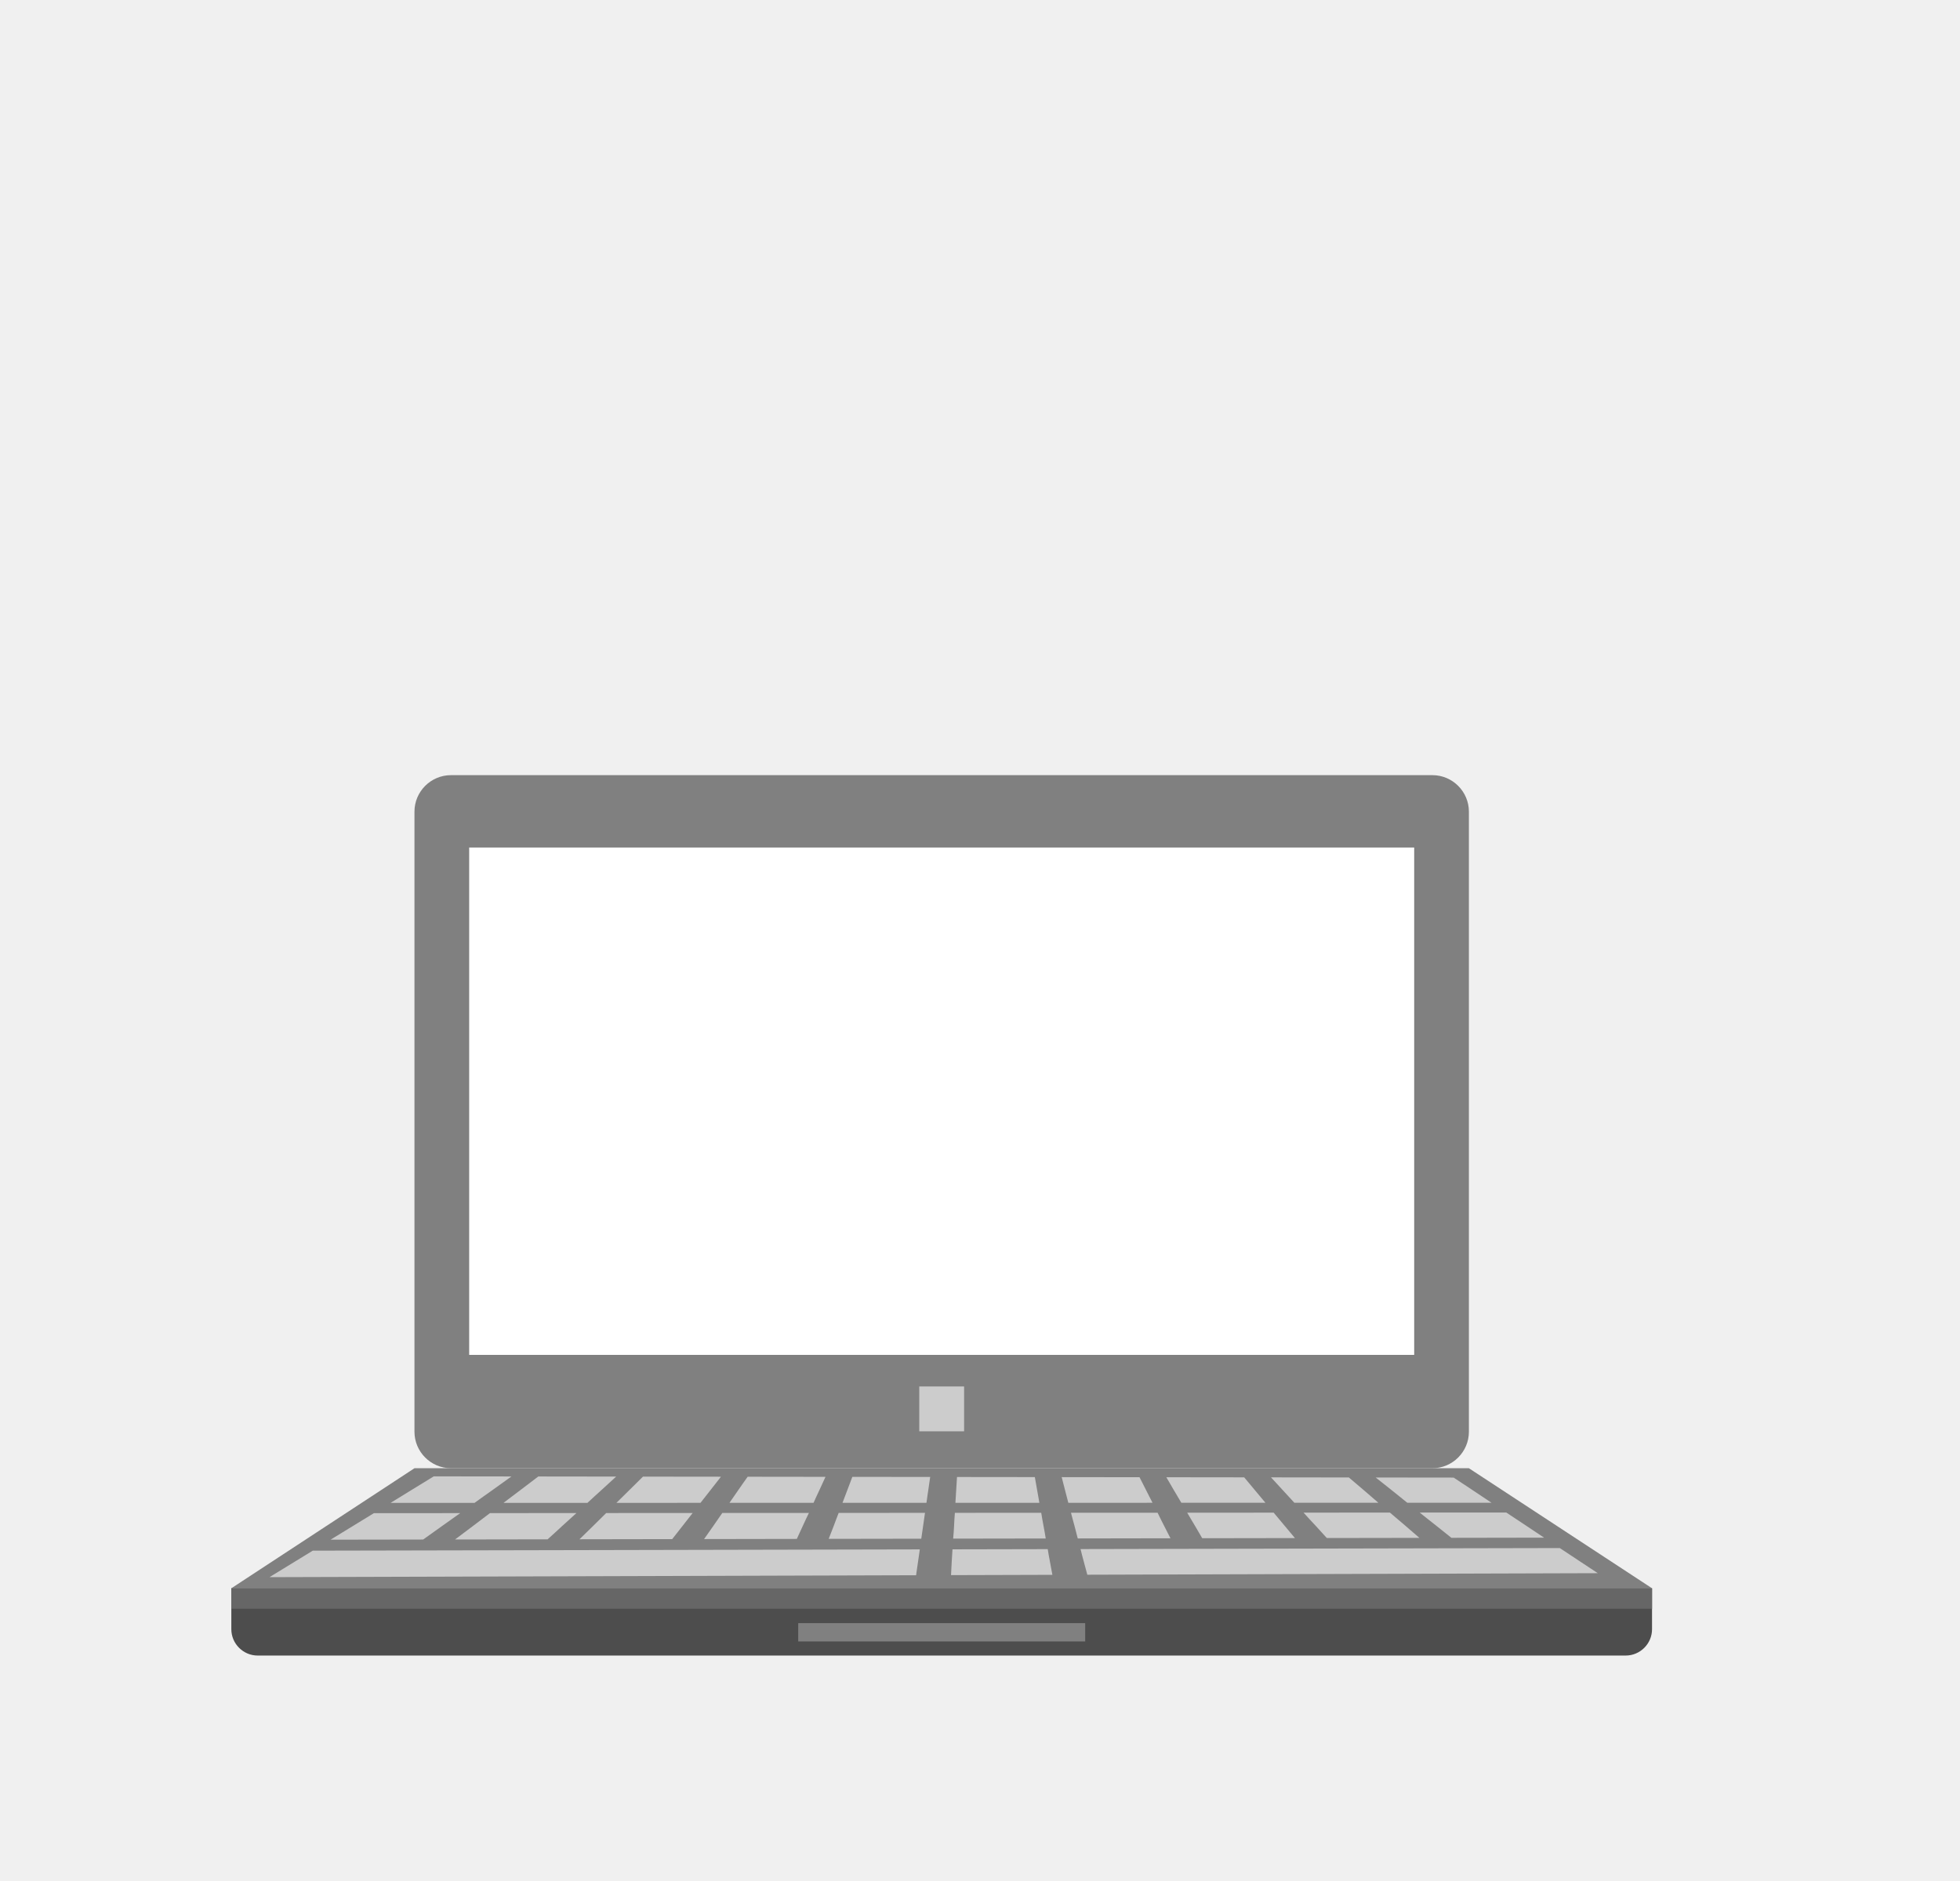
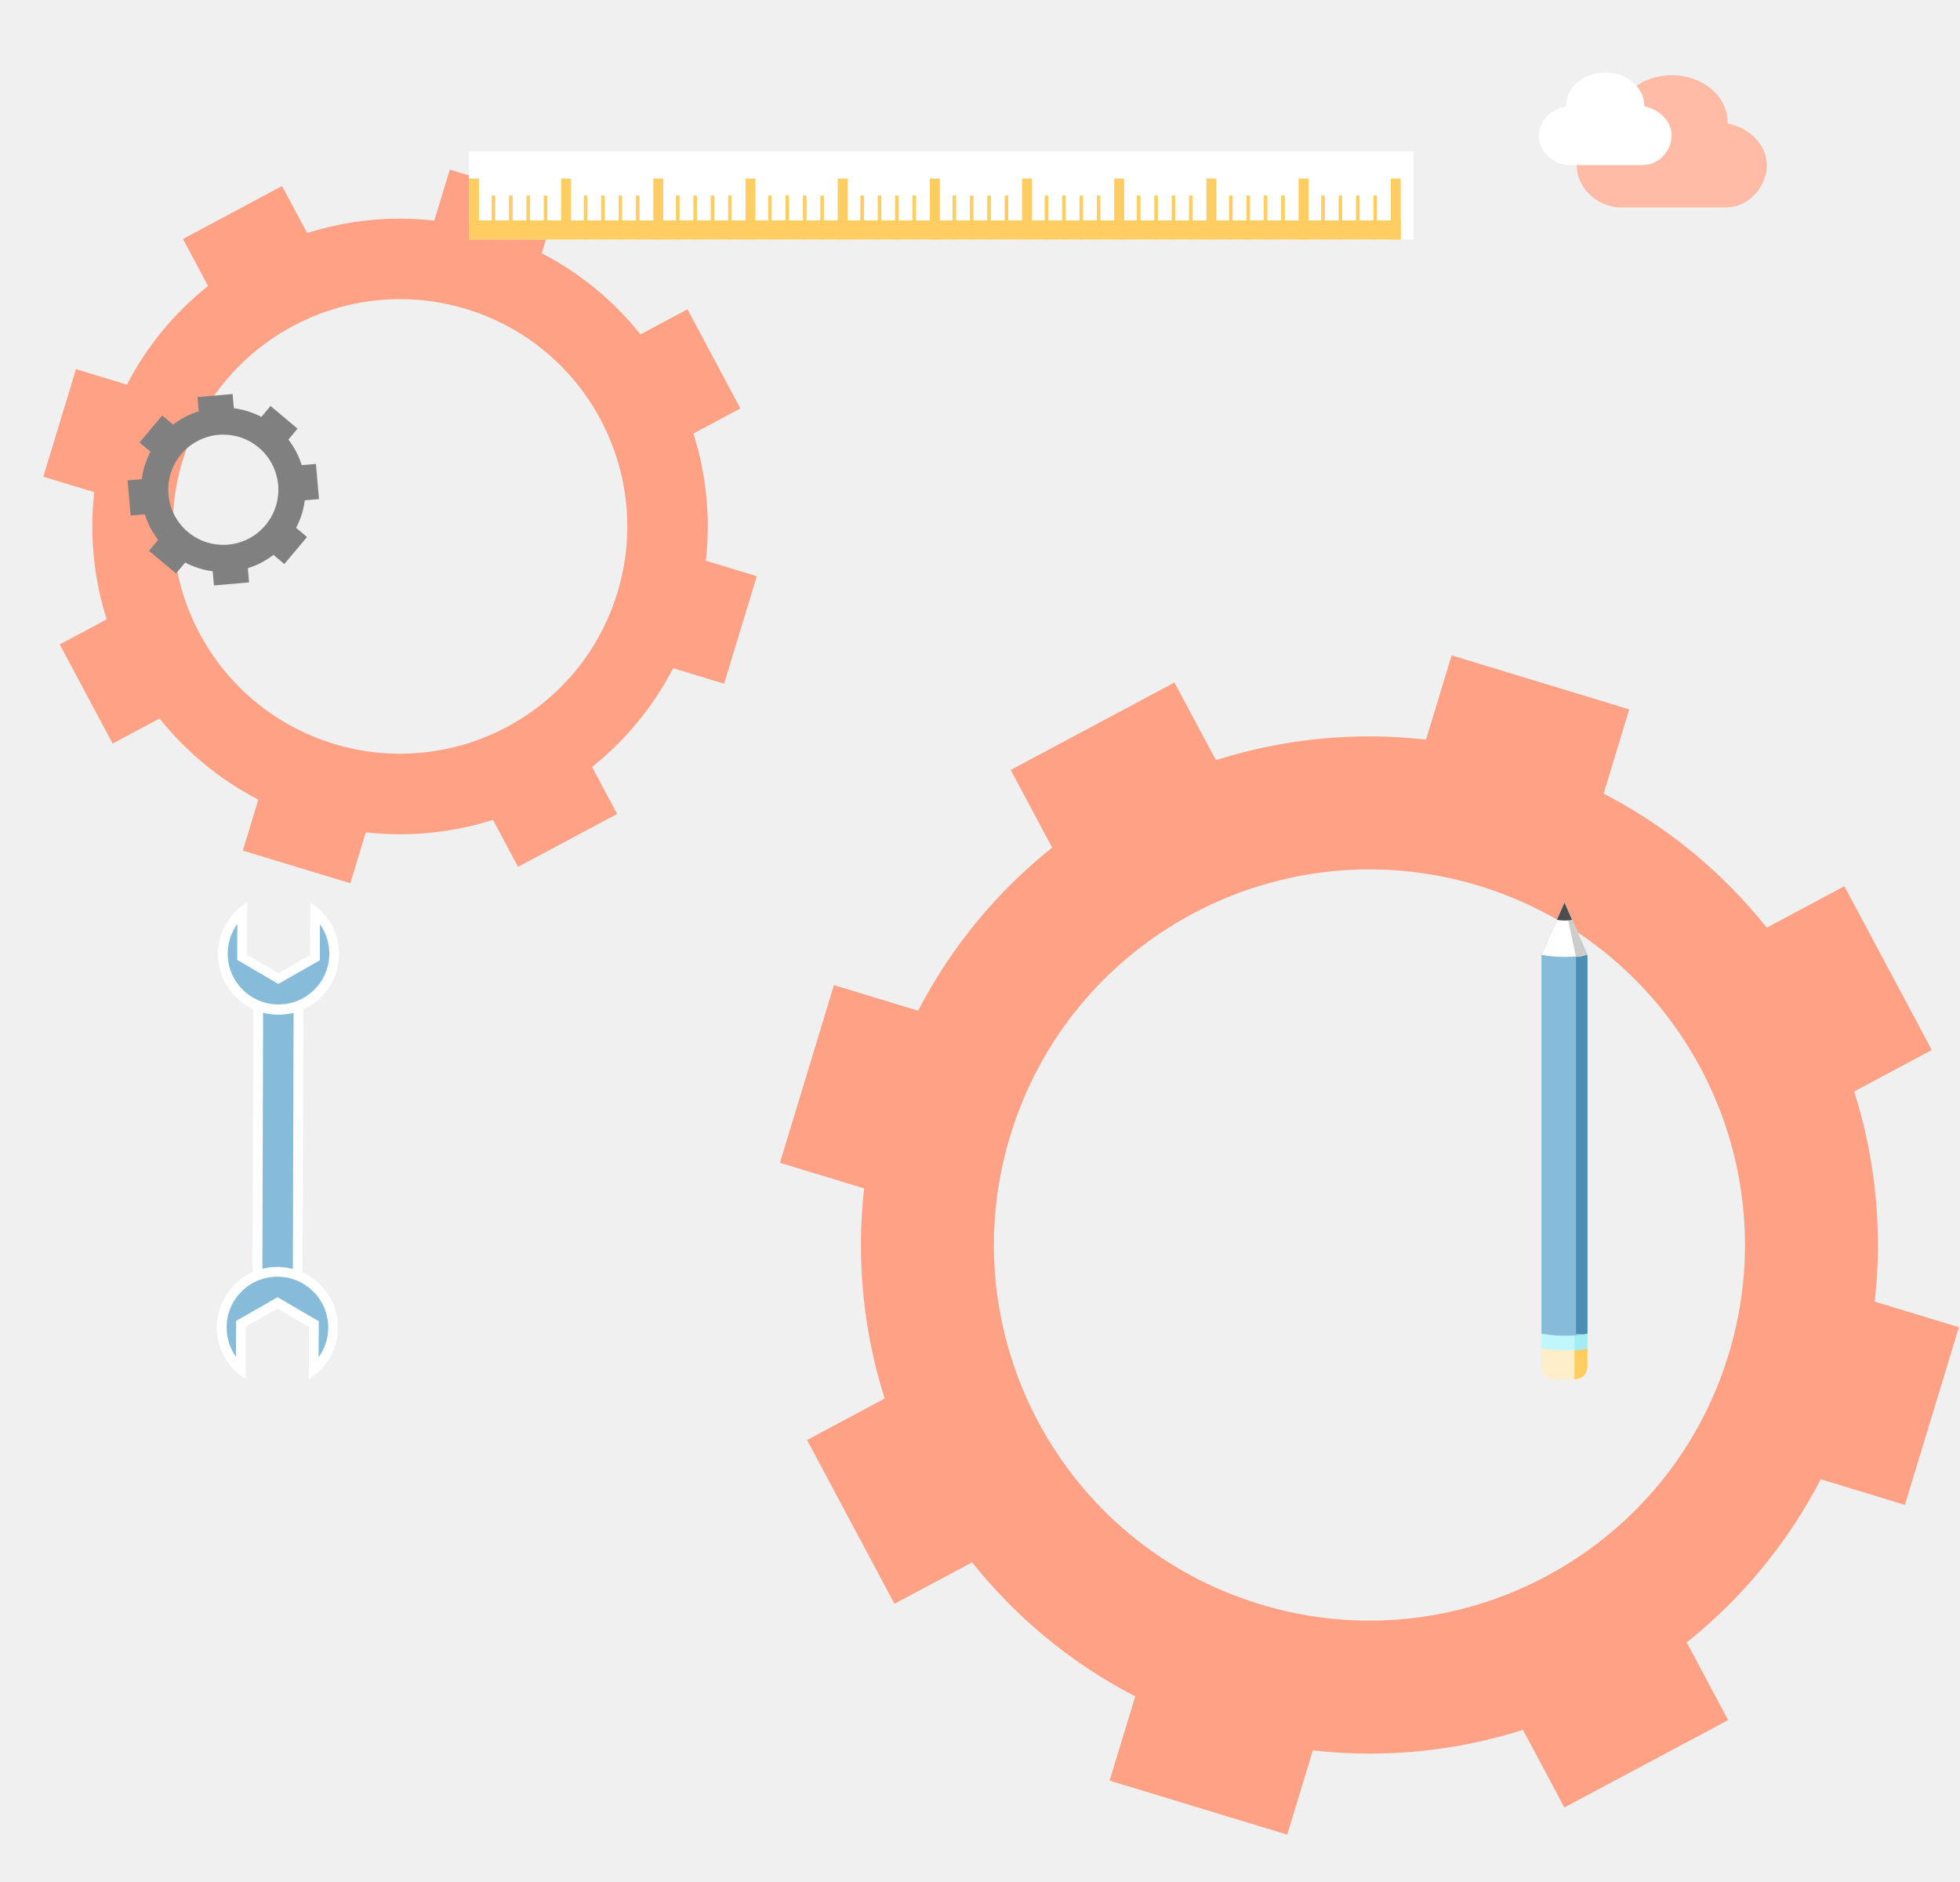
- <svg xmlns="http://www.w3.org/2000/svg" width="100%" height="100%" viewBox="0 0 693 665" version="1.1" xml:space="preserve" style="fill-rule:evenodd;clip-rule:evenodd;stroke-linejoin:round;stroke-miterlimit:1.414;">
-   <g transform="matrix(1,0,0,1,-67.0075,-60.6647)">
-     <path d="M226.447,334.71L573.472,334.71C580.566,334.71 586.368,340.513 586.368,347.606L586.368,566.841C586.368,573.934 580.566,579.737 573.472,579.737L226.447,579.737C219.354,579.737 213.551,573.934 213.551,566.841L213.551,347.606C213.551,340.513 219.354,334.71 226.447,334.71" style="fill:rgb(128,128,128);" />
-   </g>
-   <g transform="matrix(1,0,0,1,-67.0075,-60.6647)">
-     <rect x="232.895" y="360.294" width="334.129" height="179.373" style="fill:white;" />
-   </g>
-   <g transform="matrix(1,0,0,1,-67.0075,-60.6647)">
-     <rect x="392.032" y="550.834" width="15.854" height="15.854" style="fill:rgb(204,204,204);" />
-   </g>
-   <g transform="matrix(1,0,0,1,-67.0075,-60.6647)">
-     <path d="M213.552,579.737L586.369,579.737L651.121,622.179L148.799,622.179L213.552,579.737Z" style="fill:rgb(128,128,128);" />
-   </g>
-   <g transform="matrix(1,0,0,1,-67.0075,-60.6647)">
-     <path d="M148.799,622.181L651.121,622.181L651.121,636.644C651.121,641.769 646.927,645.963 641.801,645.963L158.119,645.963C152.993,645.963 148.799,641.769 148.799,636.644L148.799,622.181Z" style="fill:rgb(77,77,77);" />
-   </g>
-   <g transform="matrix(1,0,0,1,-67.0075,-60.6647)">
-     <rect x="349.227" y="634.504" width="101.465" height="6.47" style="fill:rgb(128,128,128);" />
-   </g>
-   <g transform="matrix(1,0,0,1,-67.0075,-60.6647)">
-     <rect x="148.799" y="622.181" width="502.322" height="7.23" style="fill:rgb(102,102,102);" />
-   </g>
-   <g transform="matrix(1,0,0,1,-67.0075,-60.6647)">
-     <path d="M228.809,604.24L227.893,604.928L228.809,604.927L228.809,604.24ZM228.809,595.612L228.809,596.259C226.915,597.598 225.041,598.932 223.15,600.28C220.979,601.826 218.829,603.392 216.621,604.946C205.679,604.967 194.783,604.981 183.886,605C186.469,603.438 189.006,601.877 191.542,600.316C194.079,598.756 196.614,597.19 199.198,595.626C209.038,595.623 218.923,595.616 228.809,595.612M228.809,582.622L228.809,591.984C220.897,591.984 212.992,591.986 205.116,591.983C207.604,590.423 210.188,588.861 212.723,587.301C215.259,585.739 217.796,584.175 220.379,582.61L228.809,582.622ZM177.593,608.881L228.809,608.776L228.809,618.054C206.633,618.12 184.457,618.185 162.283,618.25C164.866,616.689 167.402,615.129 169.938,613.567C172.474,612.007 175.01,610.445 177.593,608.881M228.809,596.259L229.725,595.612L228.809,595.612L228.809,596.259ZM246.445,595.6L246.445,604.897L228.809,604.927L228.809,604.24C230.574,602.918 232.342,601.6 234.093,600.27C236.123,598.727 238.179,597.158 240.246,595.604L246.445,595.6ZM246.445,590.905C245.973,591.263 245.502,591.622 245.036,591.98L246.445,591.98L246.445,590.905ZM246.445,582.643L246.445,583.646C244.726,584.873 243.033,586.102 241.326,587.318C239.129,588.883 236.911,590.427 234.797,591.983L228.809,591.984L228.809,582.622C234.688,582.631 240.567,582.637 246.445,582.643M228.809,608.776L246.445,608.74L246.445,618.002L228.809,618.054L228.809,608.776ZM479.396,582.927C488.554,582.938 497.712,582.949 506.917,582.96C508.186,584.464 509.44,585.969 510.674,587.457C511.928,588.967 513.211,590.451 514.432,591.952C504.523,591.952 494.566,591.955 484.704,591.955C483.81,590.451 482.926,588.963 482.026,587.447C481.142,585.959 480.288,584.435 479.396,582.927M442.387,582.881C451.545,582.892 460.75,582.902 469.909,582.916C470.707,584.427 471.44,585.942 472.21,587.439C472.99,588.954 473.713,590.451 474.511,591.955C464.555,591.958 454.645,591.958 444.735,591.958C444.36,590.447 443.961,588.94 443.561,587.426C443.163,585.919 442.762,584.399 442.387,582.881M405.377,582.839C414.536,582.848 423.694,582.859 432.899,582.87C433.182,584.388 433.441,585.909 433.698,587.418C433.957,588.935 434.262,590.447 434.497,591.958C424.586,591.963 414.724,591.963 404.814,591.966C404.908,590.443 405.002,588.922 405.096,587.403C405.189,585.886 405.284,584.36 405.377,582.839M368.369,582.792C377.527,582.802 386.686,582.813 395.891,582.824C395.656,584.353 395.444,585.873 395.233,587.397C395.022,588.92 394.763,590.44 394.576,591.963C384.665,591.966 374.756,591.966 364.893,591.969C365.456,590.44 366.069,588.912 366.631,587.386C367.195,585.857 367.805,584.325 368.369,582.792M331.36,582.746C340.518,582.756 349.723,582.77 358.881,582.781C358.176,584.317 357.471,585.849 356.768,587.379C356.064,588.911 355.312,590.437 354.655,591.969C344.698,591.972 334.788,591.969 324.925,591.972C325.957,590.437 327.037,588.899 328.119,587.361C329.197,585.828 330.232,584.289 331.36,582.746M294.35,582.703C303.508,582.714 312.714,582.724 321.919,582.735C320.698,584.278 319.477,585.818 318.303,587.357C317.129,588.896 315.861,590.433 314.686,591.972C304.777,591.976 294.868,591.976 284.957,591.98C286.507,590.433 288.105,588.89 289.654,587.346C291.205,585.802 292.753,584.25 294.35,582.703M486.769,595.462C496.961,595.455 507.153,595.448 517.344,595.444C518.565,596.945 519.832,598.442 521.101,599.942C522.369,601.439 523.638,602.932 524.859,604.432C513.916,604.451 502.973,604.469 492.077,604.485C491.231,602.982 490.31,601.47 489.447,599.977C488.573,598.466 487.616,596.966 486.769,595.462M445.674,595.483C455.866,595.479 466.058,595.472 476.295,595.469C477,596.976 477.8,598.484 478.55,599.988C479.302,601.496 480.1,603 480.852,604.504C469.909,604.525 458.965,604.543 448.07,604.56C447.694,603.046 447.292,601.531 446.895,600.027C446.495,598.51 446.05,596.998 445.674,595.483M404.626,595.508C414.77,595.501 424.962,595.498 435.154,595.49C435.389,597.009 435.67,598.524 435.952,600.038C436.234,601.552 436.516,603.064 436.75,604.578C425.808,604.596 414.912,604.614 404.016,604.632C404.157,603.114 404.274,601.593 404.344,600.074C404.414,598.556 404.485,597.034 404.626,595.508M363.532,595.533C373.722,595.526 383.868,595.522 394.059,595.515C393.824,597.041 393.613,598.56 393.402,600.088C393.191,601.607 392.979,603.132 392.744,604.653C381.801,604.671 370.905,604.689 360.008,604.707C360.62,603.178 361.205,601.658 361.793,600.124C362.378,598.6 362.92,597.066 363.532,595.533M322.389,595.554C332.58,595.552 342.772,595.548 353.011,595.541C352.259,597.073 351.556,598.606 350.85,600.138C350.147,601.667 349.442,603.196 348.737,604.724C337.793,604.746 326.851,604.761 315.955,604.782C317.035,603.242 318.134,601.715 319.196,600.174C320.247,598.643 321.309,597.094 322.389,595.554M281.341,595.58C291.485,595.576 301.724,595.569 311.915,595.565C310.694,597.105 309.503,598.636 308.299,600.184C307.109,601.715 305.905,603.263 304.683,604.8C293.74,604.821 282.797,604.839 271.901,604.856C273.497,603.309 275.06,601.776 276.644,600.219C278.205,598.685 279.745,597.13 281.341,595.58M403.781,608.41C415.005,608.388 426.183,608.364 437.455,608.339C437.69,609.857 437.972,611.372 438.254,612.883C438.536,614.397 438.817,615.912 439.099,617.424C427.123,617.459 415.194,617.494 403.264,617.53C403.358,616.012 403.429,614.493 403.498,612.972C403.569,611.453 403.686,609.935 403.781,608.41M246.445,583.646C246.913,583.312 247.382,582.978 247.854,582.645L246.445,582.643L246.445,583.646ZM246.445,591.98L246.445,590.905C248.016,589.715 249.609,588.525 251.188,587.325C253.219,585.783 255.275,584.214 257.341,582.656C266.499,582.668 275.658,582.677 284.863,582.692C283.172,584.242 281.482,585.79 279.791,587.336C278.1,588.883 276.362,590.429 274.719,591.976C265.281,591.979 255.842,591.98 246.445,591.98M246.445,604.897L246.445,595.6C254.558,595.595 262.66,595.593 270.821,595.587C269.082,597.137 267.392,598.687 265.702,600.234C264.011,601.781 262.367,603.324 260.629,604.875L246.445,604.897ZM553.883,608.097L553.883,617.081L541.672,617.117C511.616,617.206 481.509,617.299 451.451,617.387C451.029,615.877 450.653,614.365 450.23,612.854C449.808,611.343 449.431,609.832 449.056,608.317C477.283,608.257 505.508,608.198 533.735,608.139L553.883,608.097ZM553.883,595.423L553.883,604.383L536.13,604.411C534.769,602.918 533.42,601.412 532.044,599.927C530.649,598.422 529.227,596.933 527.911,595.437C536.544,595.43 545.211,595.427 553.883,595.423M553.883,591.535C552.341,590.182 550.764,588.83 549.187,587.478C547.451,585.992 545.664,584.499 543.927,583.006C534.722,582.995 525.563,582.984 516.405,582.969C517.814,584.47 519.163,585.98 520.538,587.465C521.932,588.969 523.309,590.455 524.67,591.952C534.377,591.948 544.131,591.948 553.883,591.948L553.883,591.535ZM553.883,583.017L553.883,583.389L553.413,583.016L553.883,583.017ZM246.445,608.74L284.863,608.66C320.604,608.585 356.392,608.51 392.227,608.434C391.993,609.96 391.781,611.484 391.57,613.004C391.358,614.528 391.1,616.048 390.913,617.569C352.776,617.683 314.639,617.798 276.55,617.912L246.445,618.002L246.445,608.74ZM568.959,595.412C579.151,595.409 589.343,595.401 599.581,595.394C601.788,596.877 604.051,598.351 606.297,599.843C608.512,601.312 610.759,602.801 612.967,604.283C602.023,604.304 591.08,604.322 580.184,604.34C578.306,602.849 576.436,601.355 574.596,599.882C572.726,598.384 570.791,596.901 568.959,595.412M553.883,583.389C555.606,584.759 557.329,586.124 559.049,587.486C560.928,588.971 562.76,590.458 564.591,591.944C574.502,591.944 584.412,591.944 594.368,591.941C592.161,590.458 589.946,588.987 587.699,587.496C585.485,586.026 583.237,584.535 580.983,583.049L553.883,583.017L553.883,583.389ZM553.883,591.948L553.883,591.535L554.354,591.948L553.883,591.948ZM553.883,604.383L553.883,595.423L558.439,595.42C560.177,596.912 561.939,598.383 563.7,599.891C565.414,601.361 567.175,602.868 568.866,604.358L553.883,604.383ZM553.883,617.081L553.883,608.097L618.509,607.961C620.763,609.447 622.972,610.926 625.225,612.405C627.48,613.886 629.686,615.367 631.942,616.845C605.912,616.926 579.882,617.004 553.883,617.081" style="fill:rgb(204,204,204);" />
-   </g>
+ <svg xmlns="http://www.w3.org/2000/svg" width="100%" height="100%" viewBox="0 0 520 499" version="1.1" xml:space="preserve" style="fill-rule:evenodd;clip-rule:evenodd;stroke-linejoin:round;stroke-miterlimit:1.414;">
+   <path d="M279.137,224.821l-10.991,-20.593l43.444,-23.193l11.005,20.595c13.025,-4.137 26.747,-6.314 40.725,-6.304l0,35.28c-42.719,-0.015 -82.23,27.668 -95.3,70.66c-16,52.633 13.694,108.269 66.326,124.27c9.645,2.932 19.391,4.324 28.974,4.327l0,35.284c-4.98,-0.003 -9.992,-0.284 -15.016,-0.853l-6.793,22.345l-47.124,-14.326l6.793,-22.345c-17.097,-8.844 -31.713,-21.054 -43.273,-35.547l-20.605,10.987l-23.185,-43.45l20.595,-10.999c-5.613,-17.664 -7.612,-36.607 -5.452,-55.737l-22.339,-6.791l14.327,-47.129l22.34,6.79c8.849,-17.089 21.054,-31.712 35.549,-43.271M363.32,195.326c4.979,0.004 9.989,0.285 15.011,0.855l6.792,-22.345l47.124,14.326l-6.792,22.344c17.09,8.842 31.719,21.056 43.278,35.55l20.592,-10.989l23.193,43.45l-20.592,10.991c5.607,17.671 7.608,36.612 5.449,55.742l22.338,6.791l-14.326,47.123l-22.337,-6.79c-8.854,17.095 -21.058,31.72 -35.552,43.279l10.99,20.599l-43.452,23.186l-10.991,-20.592c-13.027,4.134 -26.751,6.31 -40.725,6.301l0,-35.284c42.719,0.014 82.233,-27.666 95.301,-70.654c16.001,-52.637 -13.7,-108.277 -66.331,-124.277c-9.643,-2.931 -19.387,-4.323 -28.97,-4.326l0,-35.28Z" style="fill:#ffa185;fill-rule:nonzero;" />
+   <path d="M55.191,75.843l-6.652,-12.462l26.292,-14.037l6.66,12.464c7.882,-2.504 16.186,-3.821 24.646,-3.815l0,21.351c-25.853,-0.009 -49.765,16.743 -57.674,42.762c-9.683,31.852 8.287,65.522 40.14,75.205c5.836,1.775 11.734,2.617 17.534,2.618l0,21.354c-3.014,-0.003 -6.047,-0.172 -9.088,-0.516l-4.11,13.522l-28.518,-8.669l4.11,-13.523c-10.347,-5.352 -19.192,-12.741 -26.188,-21.513l-12.47,6.649l-14.031,-26.295l12.463,-6.656c-3.396,-10.689 -4.606,-22.154 -3.298,-33.731l-13.519,-4.109l8.67,-28.522l13.519,4.11c5.356,-10.342 12.742,-19.192 21.514,-26.187M106.137,57.993c3.012,0.003 6.044,0.173 9.084,0.517l4.111,-13.522l28.519,8.669l-4.112,13.522c10.343,5.352 19.196,12.743 26.192,21.514l12.462,-6.65l14.035,26.296l-12.462,6.651c3.395,10.694 4.605,22.157 3.299,33.734l13.517,4.109l-8.669,28.519l-13.518,-4.109c-5.358,10.344 -12.744,19.195 -21.515,26.191l6.65,12.466l-26.296,14.032l-6.651,-12.462c-7.884,2.502 -16.19,3.819 -24.646,3.813l0,-21.354c25.852,0.009 49.765,-16.743 57.674,-42.758c9.684,-31.855 -8.292,-65.526 -40.142,-75.209c-5.836,-1.774 -11.733,-2.616 -17.532,-2.618l0,-21.351Z" style="fill:#ffa185;fill-rule:nonzero;" />
+   <rect x="124.415" y="40.138" width="250.597" height="23.378" style="fill:#fff;" />
+   <rect x="124.416" y="58.469" width="247.206" height="5.048" style="fill:#ffcd61;" />
+   <rect x="124.416" y="47.358" width="2.644" height="16.158" style="fill:#ffcd61;" />
+   <rect x="130.43" y="51.864" width="0.953" height="11.652" style="fill:#ffcd61;" />
+   <rect x="135.04" y="51.864" width="0.953" height="11.652" style="fill:#ffcd61;" />
+   <rect x="139.651" y="51.864" width="0.953" height="11.652" style="fill:#ffcd61;" />
+   <rect x="144.261" y="51.864" width="0.953" height="11.652" style="fill:#ffcd61;" />
+   <rect x="148.872" y="47.358" width="2.643" height="16.158" style="fill:#ffcd61;" />
+   <rect x="154.886" y="51.864" width="0.953" height="11.652" style="fill:#ffcd61;" />
+   <rect x="159.496" y="51.864" width="0.953" height="11.652" style="fill:#ffcd61;" />
+   <rect x="164.107" y="51.864" width="0.953" height="11.652" style="fill:#ffcd61;" />
+   <rect x="168.717" y="51.864" width="0.953" height="11.652" style="fill:#ffcd61;" />
+   <rect x="173.328" y="47.358" width="2.644" height="16.158" style="fill:#ffcd61;" />
+   <rect x="179.342" y="51.864" width="0.953" height="11.652" style="fill:#ffcd61;" />
+   <rect x="183.953" y="51.864" width="0.953" height="11.652" style="fill:#ffcd61;" />
+   <rect x="188.563" y="51.864" width="0.953" height="11.652" style="fill:#ffcd61;" />
+   <rect x="193.174" y="51.864" width="0.953" height="11.652" style="fill:#ffcd61;" />
+   <rect x="197.784" y="47.358" width="2.643" height="16.158" style="fill:#ffcd61;" />
+   <rect x="203.799" y="51.864" width="0.953" height="11.652" style="fill:#ffcd61;" />
+   <rect x="208.409" y="51.864" width="0.953" height="11.652" style="fill:#ffcd61;" />
+   <rect x="213.02" y="51.864" width="0.953" height="11.652" style="fill:#ffcd61;" />
+   <rect x="217.629" y="51.864" width="0.953" height="11.652" style="fill:#ffcd61;" />
+   <rect x="222.241" y="47.358" width="2.644" height="16.158" style="fill:#ffcd61;" />
+   <rect x="228.255" y="51.864" width="0.953" height="11.652" style="fill:#ffcd61;" />
+   <rect x="232.866" y="51.864" width="0.953" height="11.652" style="fill:#ffcd61;" />
+   <rect x="237.476" y="51.864" width="0.953" height="11.652" style="fill:#ffcd61;" />
+   <rect x="242.087" y="51.864" width="0.953" height="11.652" style="fill:#ffcd61;" />
+   <rect x="246.697" y="47.358" width="2.643" height="16.158" style="fill:#ffcd61;" />
+   <rect x="252.711" y="51.864" width="0.953" height="11.652" style="fill:#ffcd61;" />
+   <rect x="257.321" y="51.864" width="0.953" height="11.652" style="fill:#ffcd61;" />
+   <rect x="261.932" y="51.864" width="0.953" height="11.652" style="fill:#ffcd61;" />
+   <rect x="266.542" y="51.864" width="0.953" height="11.652" style="fill:#ffcd61;" />
+   <rect x="271.153" y="47.358" width="2.644" height="16.158" style="fill:#ffcd61;" />
+   <rect x="277.167" y="51.864" width="0.953" height="11.652" style="fill:#ffcd61;" />
+   <rect x="281.778" y="51.864" width="0.953" height="11.652" style="fill:#ffcd61;" />
+   <path d="M287.342,63.516l-0.001,-11.652l-0.952,0l0,11.652l0.953,0Z" style="fill:#ffcd61;" />
+   <rect x="290.998" y="51.864" width="0.953" height="11.652" style="fill:#ffcd61;" />
+   <rect x="295.61" y="47.358" width="2.643" height="16.158" style="fill:#ffcd61;" />
+   <rect x="301.623" y="51.864" width="0.953" height="11.652" style="fill:#ffcd61;" />
+   <rect x="306.234" y="51.864" width="0.953" height="11.652" style="fill:#ffcd61;" />
+   <path d="M311.798,63.516l-0.001,-11.652l-0.952,0l0,11.652l0.953,0Z" style="fill:#ffcd61;" />
+   <rect x="315.455" y="51.864" width="0.953" height="11.652" style="fill:#ffcd61;" />
+   <rect x="320.066" y="47.358" width="2.643" height="16.158" style="fill:#ffcd61;" />
+   <rect x="326.079" y="51.864" width="0.953" height="11.652" style="fill:#ffcd61;" />
+   <rect x="330.69" y="51.864" width="0.953" height="11.652" style="fill:#ffcd61;" />
+   <rect x="335.301" y="51.864" width="0.953" height="11.652" style="fill:#ffcd61;" />
+   <rect x="339.911" y="51.864" width="0.953" height="11.652" style="fill:#ffcd61;" />
+   <rect x="344.523" y="47.358" width="2.643" height="16.158" style="fill:#ffcd61;" />
+   <rect x="350.535" y="51.864" width="0.953" height="11.652" style="fill:#ffcd61;" />
+   <rect x="355.146" y="51.864" width="0.953" height="11.652" style="fill:#ffcd61;" />
+   <rect x="359.757" y="51.864" width="0.953" height="11.652" style="fill:#ffcd61;" />
+   <rect x="364.368" y="51.864" width="0.953" height="11.652" style="fill:#ffcd61;" />
+   <rect x="368.979" y="47.358" width="2.643" height="16.158" style="fill:#ffcd61;" />
+   <path d="M67.238,260.991l13.266,0.085l-0.248,86.026l-13.266,-0.085l0.248,-86.026Z" style="fill:#fff;" />
+   <path d="M69.815,264.867l-0.226,78.307l8.09,0.052l0.226,-78.307l-8.09,-0.052Z" style="fill:#87bbda;" />
+   <path d="M82.327,239.411c4.599,2.843 7.656,7.941 7.629,13.743c-0.038,8.871 -7.26,16.033 -16.133,15.994c-8.871,-0.037 -16.032,-7.26 -15.994,-16.132c0.026,-5.804 3.125,-10.874 7.749,-13.677l-0.041,9.085l-0.019,4.835l4.175,2.435l4.179,2.437l4.198,-2.401l4.197,-2.399l0.021,-4.835l0.039,-9.085Z" style="fill:#fff;" />
+   <path d="M81.916,365.864c4.624,-2.803 7.723,-7.874 7.749,-13.677c0.038,-8.871 -7.123,-16.093 -15.995,-16.132c-8.872,-0.039 -16.094,7.122 -16.133,15.994c-0.024,5.804 3.031,10.9 7.63,13.742l0.039,-9.084l0.022,-4.834l4.196,-2.399l4.198,-2.401l4.178,2.435l4.175,2.437l-0.019,4.835l-0.04,9.084Z" style="fill:#fff;" />
+   <path d="M84.531,360.004c1.618,-2.24 2.533,-4.964 2.546,-7.828c0.031,-7.441 -5.976,-13.501 -13.418,-13.533c-7.443,-0.031 -13.501,5.975 -13.534,13.417c-0.012,2.866 0.88,5.594 2.478,7.85l0.042,-9.543l10.991,-6.282l10.936,6.376l-0.041,9.543Z" style="fill:#87bbda;" />
+   <path d="M62.964,245.072c-1.619,2.241 -2.534,4.964 -2.546,7.828c-0.032,7.443 5.973,13.501 13.418,13.532c7.443,0.033 13.501,-5.973 13.532,-13.416c0.013,-2.864 -0.879,-5.595 -2.478,-7.85l-0.041,9.544l-10.99,6.282l-10.936,-6.377l0.041,-9.543Z" style="fill:#87bbda;" />
+   <path d="M421.168,253.264l-6.106,-13.853l-6.106,13.853l-0.001,109.269c0.001,1.832 1.5,3.331 3.331,3.331l5.552,0c1.831,0 3.33,-1.499 3.33,-3.331l0,-109.269Z" style="fill:#ffeec9;" />
+   <path d="M421.168,253.264l-6.106,-13.853l2.649,14.407l-0.001,112.046l0.128,0c1.831,0 3.33,-1.499 3.33,-3.331l0,-109.269Z" style="fill:#ffcd61;" />
+   <path d="M421.168,253.264l-6.106,-13.853l-6.106,13.853l0,104.364c4.3,0.732 8.343,0.699 12.212,0l0,-104.364Z" style="fill:#c0f7fc;" />
+   <path d="M421.168,253.264l-6.106,-13.853l2.649,14.407l-0.001,104.347c2.089,0.006 1.472,-0.177 3.458,-0.537l0,-104.364Z" style="fill:#a2edf4;" />
+   <path d="M421.168,253.264l-6.106,-13.853l-6.106,13.853l0,100.47c4.323,0.782 8.365,0.747 12.212,0l0,-100.47Z" style="fill:#87bbda;" />
+   <path d="M421.153,253.706l-6.058,-13.744l3.011,13.762l0,100.058c2.079,0.006 1.083,0.344 3.047,-0.038l0,-100.038Z" style="fill:#4c8eb4;" />
+   <path d="M421.168,253.264l-6.106,-13.852l-6.105,13.852c1.939,0.36 3.987,0.554 6.105,0.554c2.118,0 4.166,-0.194 6.106,-0.554" style="fill:#fff;" />
+   <path d="M421.168,253.264l-6.106,-13.853l3.066,14.407c2.118,0 1.1,-0.194 3.04,-0.554" style="fill:#ccc;" />
+   <path d="M417.079,243.988l-2.016,-4.577l-2.018,4.577c0.641,0.119 1.317,0.183 2.018,0.183c0.699,0 1.376,-0.064 2.016,-0.183" style="fill:#4d4d4d;" />
+   <path d="M59.239,155.076l-2.479,0.217l-0.33,-3.766c-2.544,-0.331 -5.024,-1.112 -7.296,-2.304l-2.432,2.897l-7.168,-6.016l2.431,-2.897c-1.581,-2.044 -2.767,-4.323 -3.535,-6.789l-3.766,0.33l-0.815,-9.323l3.765,-0.329c0.331,-2.563 1.107,-5.01 2.304,-7.299l-2.895,-2.432l6.014,-7.168l2.898,2.43c2.044,-1.578 4.324,-2.764 6.788,-3.532l-0.329,-3.767l6.845,-0.598l0,10.554c-4.25,-0.002 -8.367,1.855 -11.195,5.223c-5.18,6.175 -4.371,15.411 1.801,20.59c1.521,1.278 3.25,2.217 5.134,2.79c1.406,0.428 2.84,0.636 4.26,0.636l0,10.553ZM78.561,140.01l2.896,2.43l-6.019,7.168l-2.895,-2.431c-2.046,1.579 -4.321,2.767 -6.786,3.535l0.327,3.766l-6.845,0.598l0,-10.553c4.25,0.001 8.366,-1.856 11.195,-5.225c5.178,-6.174 4.374,-15.409 -1.8,-20.589c-1.524,-1.278 -3.253,-2.218 -5.135,-2.79c-1.406,-0.427 -2.84,-0.635 -4.26,-0.635l0,-10.554l2.477,-0.216l0.329,3.765c2.543,0.33 5.026,1.112 7.301,2.305l2.43,-2.898l7.17,6.016l-2.431,2.897c1.579,2.046 2.766,4.323 3.533,6.789l3.768,-0.33l0.814,9.324l-3.769,0.327c-0.327,2.563 -1.101,5.013 -2.3,7.301" style="fill:#808080;fill-rule:nonzero;" />
+   <path d="M458.352,32.729c5.947,1.219 10.395,5.745 10.395,11.103c0,5.507 -4.61,11.197 -10.897,11.197l-27.634,0c-6.728,0 -11.915,-5.391 -11.915,-11.197c0,-5.358 4.449,-9.884 10.395,-11.103c-0.003,-0.107 -0.005,-0.215 -0.005,-0.323c0,-6.883 6.641,-12.464 14.833,-12.464c8.191,0 14.833,5.581 14.833,12.464c0,0.108 -0.002,0.216 -0.005,0.323" style="fill:#ffbba6;" />
+   <path d="M436.225,28.194c4.155,0.851 7.264,4.014 7.264,7.758c0,3.849 -3.222,7.824 -7.615,7.824l-19.31,0c-4.702,0 -8.326,-3.768 -8.326,-7.824c0,-3.744 3.108,-6.907 7.263,-7.758c-0.002,-0.075 -0.003,-0.15 -0.003,-0.226c0,-4.81 4.64,-8.71 10.365,-8.71c5.724,0 10.365,3.9 10.365,8.71c0,0.076 -0.002,0.151 -0.003,0.226" style="fill:#fff;" />
</svg>
